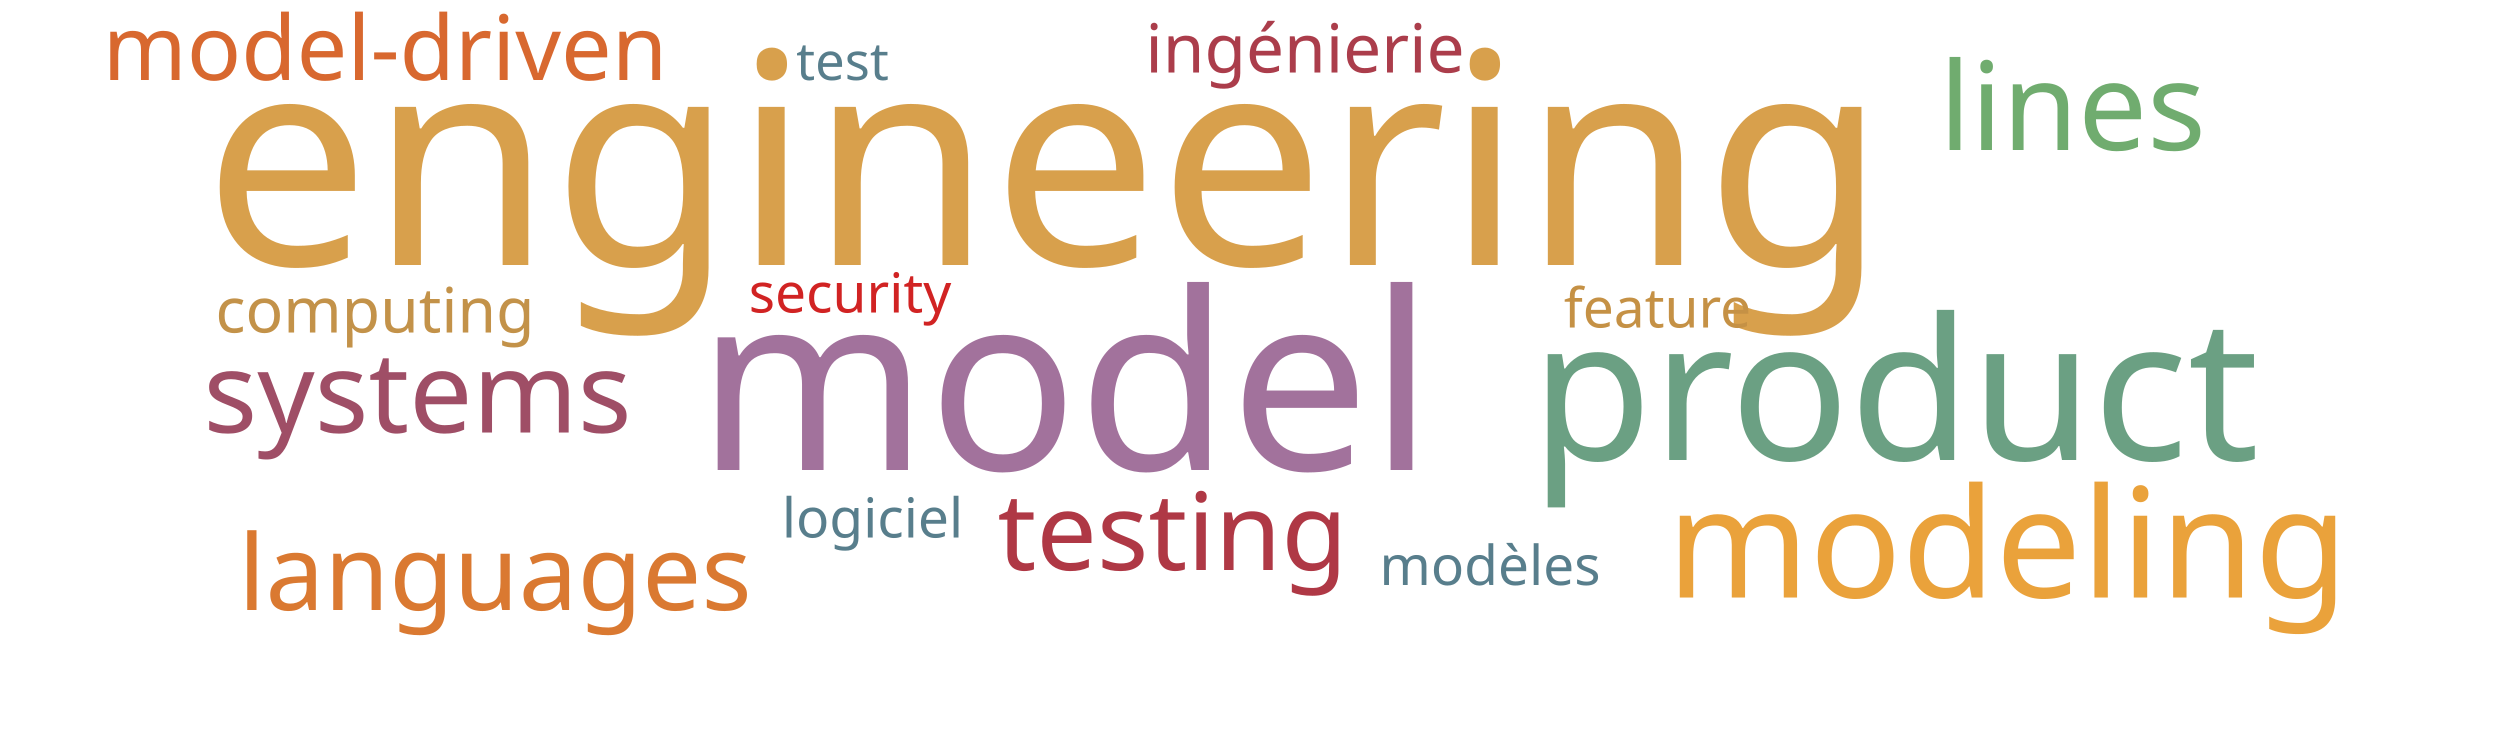
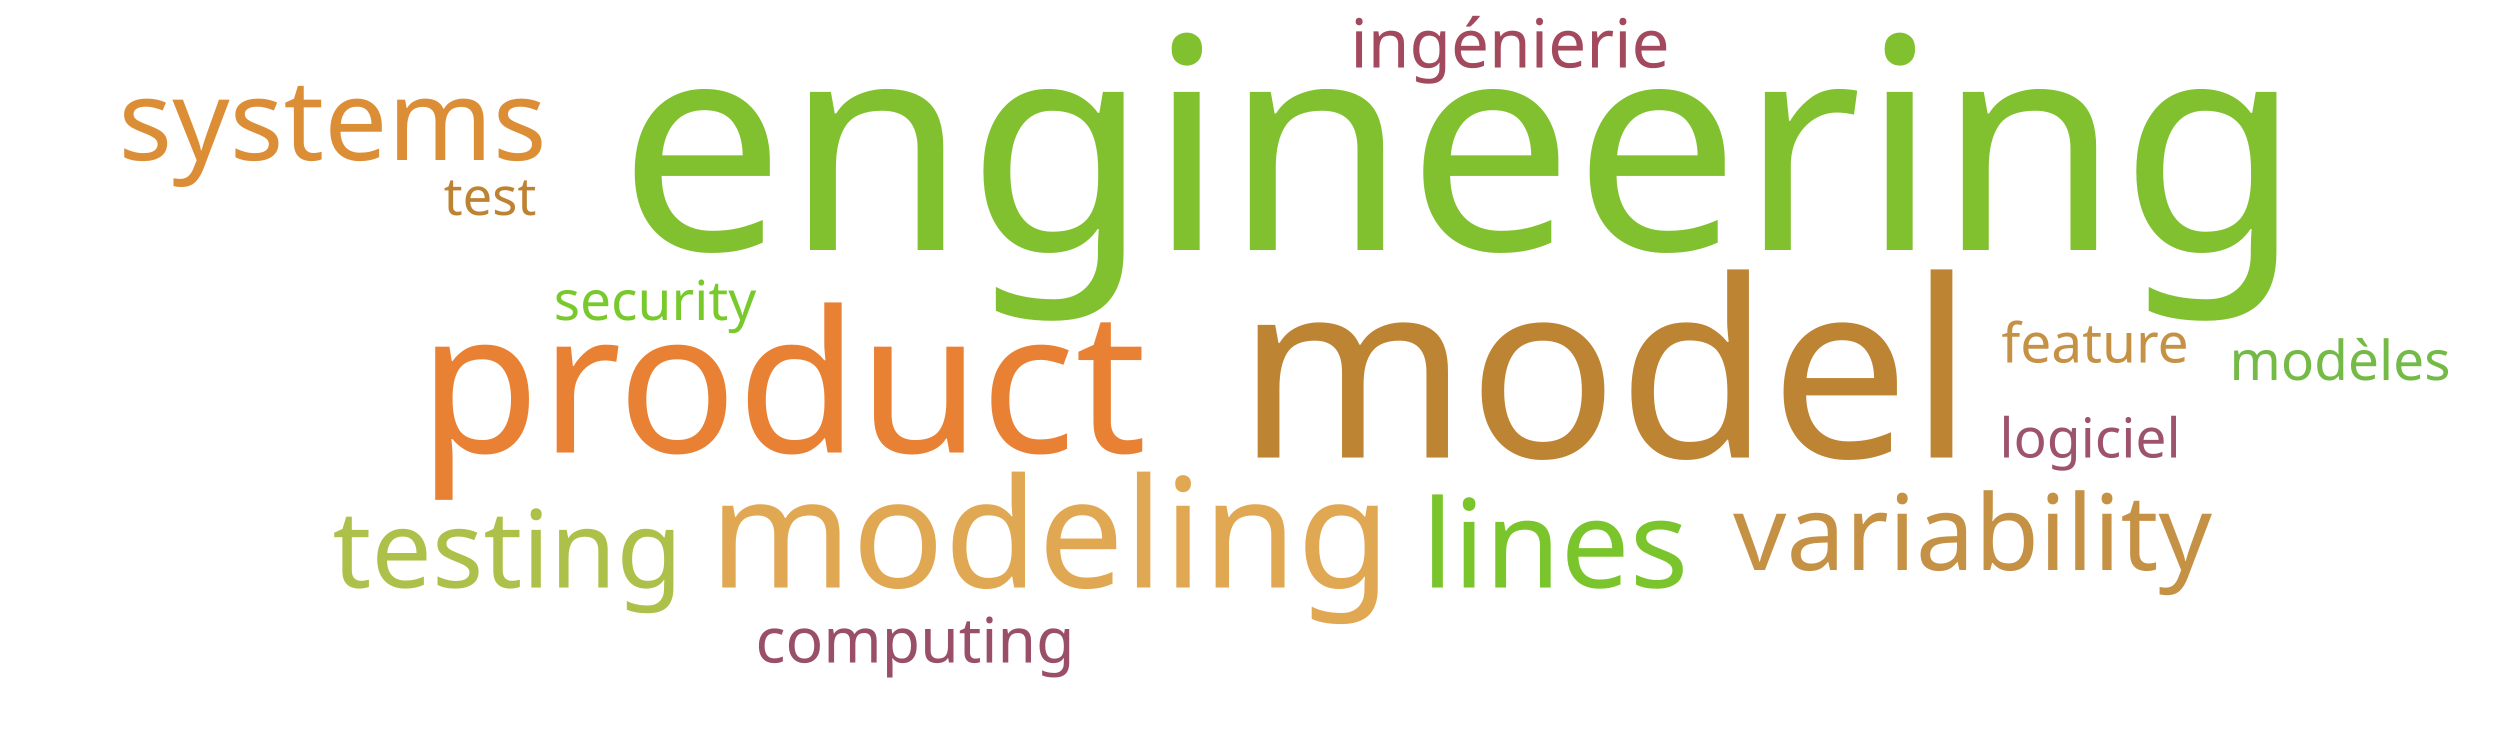
<svg xmlns="http://www.w3.org/2000/svg" width="1000" height="300">
  <g transform="translate(500, 150)">
-     <text text-anchor="middle" style="font-family: Impact; font-size: 118px; fill: #d8a04c" transform="translate(-82,-44)rotate(0)">engineering</text>
-     <text text-anchor="middle" style="font-family: Impact; font-size: 99px; fill: #a2729c" transform="translate(-74,38)rotate(0)">model</text>
-     <text text-anchor="middle" style="font-family: Impact; font-size: 79px; fill: #6ba083" transform="translate(258,34)rotate(0)">product</text>
-     <text text-anchor="middle" style="font-family: Impact; font-size: 61px; fill: #eaa23b" transform="translate(303,89)rotate(0)">modeling</text>
-     <text text-anchor="middle" style="font-family: Impact; font-size: 49px; fill: #70ac6f" transform="translate(329,-90)rotate(0)">lines</text>
-     <text text-anchor="middle" style="font-family: Impact; font-size: 45px; fill: #9f4e66" transform="translate(-333,23)rotate(0)">systems</text>
-     <text text-anchor="middle" style="font-family: Impact; font-size: 43px; fill: #af3845" transform="translate(-31,78)rotate(0)">testing</text>
-     <text text-anchor="middle" style="font-family: Impact; font-size: 42px; fill: #da7931" transform="translate(-302,94)rotate(0)">languages</text>
-     <text text-anchor="middle" style="font-family: Impact; font-size: 36px; fill: #d8682f" transform="translate(-346,-118)rotate(0)">model-driven</text>
-     <text text-anchor="middle" style="font-family: Impact; font-size: 27px; fill: #ab3d4b" transform="translate(22,-121)rotate(0)">ingénierie</text>
-     <text text-anchor="middle" style="font-family: Impact; font-size: 25px; fill: #c39249" transform="translate(-350,-17)rotate(0)">computing</text>
-     <text text-anchor="middle" style="font-family: Impact; font-size: 22px; fill: #c59145" transform="translate(163,-19)rotate(0)">feature</text>
-     <text text-anchor="middle" style="font-family: Impact; font-size: 22px; fill: #d12323" transform="translate(-160,-25)rotate(0)">security</text>
-     <text text-anchor="middle" style="font-family: Impact; font-size: 22px; fill: #587e8c" transform="translate(-151,65)rotate(0)">logiciel</text>
-     <text text-anchor="middle" style="font-family: Impact; font-size: 22px; fill: #587e8c" transform="translate(96,84)rotate(0)">modèles</text>
-     <text text-anchor="middle" style="font-family: Impact; font-size: 21px; fill: #587e8c" transform="translate(-163,-118)rotate(0)">test</text>
+     <text text-anchor="middle" style="font-family: Impact; font-size: 118px; fill: #81c130" transform="translate(84,-50)rotate(0)">engineering</text>
+     <text text-anchor="middle" style="font-family: Impact; font-size: 99px; fill: #bc8433" transform="translate(142,33)rotate(0)">model</text>
+     <text text-anchor="middle" style="font-family: Impact; font-size: 79px; fill: #e98135" transform="translate(-187,31)rotate(0)">product</text>
+     <text text-anchor="middle" style="font-family: Impact; font-size: 61px; fill: #e1a853" transform="translate(-80,85)rotate(0)">modeling</text>
+     <text text-anchor="middle" style="font-family: Impact; font-size: 49px; fill: #7ac52c" transform="translate(122,85)rotate(0)">lines</text>
+     <text text-anchor="middle" style="font-family: Impact; font-size: 45px; fill: #dc8e37" transform="translate(-367,-86)rotate(0)">systems</text>
+     <text text-anchor="middle" style="font-family: Impact; font-size: 43px; fill: #adc14a" transform="translate(-297,85)rotate(0)">testing</text>
+     <text text-anchor="middle" style="font-family: Impact; font-size: 42px; fill: #c59145" transform="translate(289,78)rotate(0)">variability</text>
+     <text text-anchor="middle" style="font-family: Impact; font-size: 27px; fill: #a3495e" transform="translate(104,-123)rotate(0)">ingénierie</text>
+     <text text-anchor="middle" style="font-family: Impact; font-size: 25px; fill: #9a4f69" transform="translate(-134,115)rotate(0)">computing</text>
+     <text text-anchor="middle" style="font-family: Impact; font-size: 22px; fill: #c59145" transform="translate(338,-5)rotate(0)">feature</text>
+     <text text-anchor="middle" style="font-family: Impact; font-size: 22px; fill: #78c92b" transform="translate(-238,-22)rotate(0)">security</text>
+     <text text-anchor="middle" style="font-family: Impact; font-size: 22px; fill: #9d536c" transform="translate(336,33)rotate(0)">logiciel</text>
+     <text text-anchor="middle" style="font-family: Impact; font-size: 22px; fill: #74ba46" transform="translate(436,2)rotate(0)">modèles</text>
+     <text text-anchor="middle" style="font-family: Impact; font-size: 21px; fill: #bd8332" transform="translate(-304,-64)rotate(0)">test</text>
  </g>
</svg>
